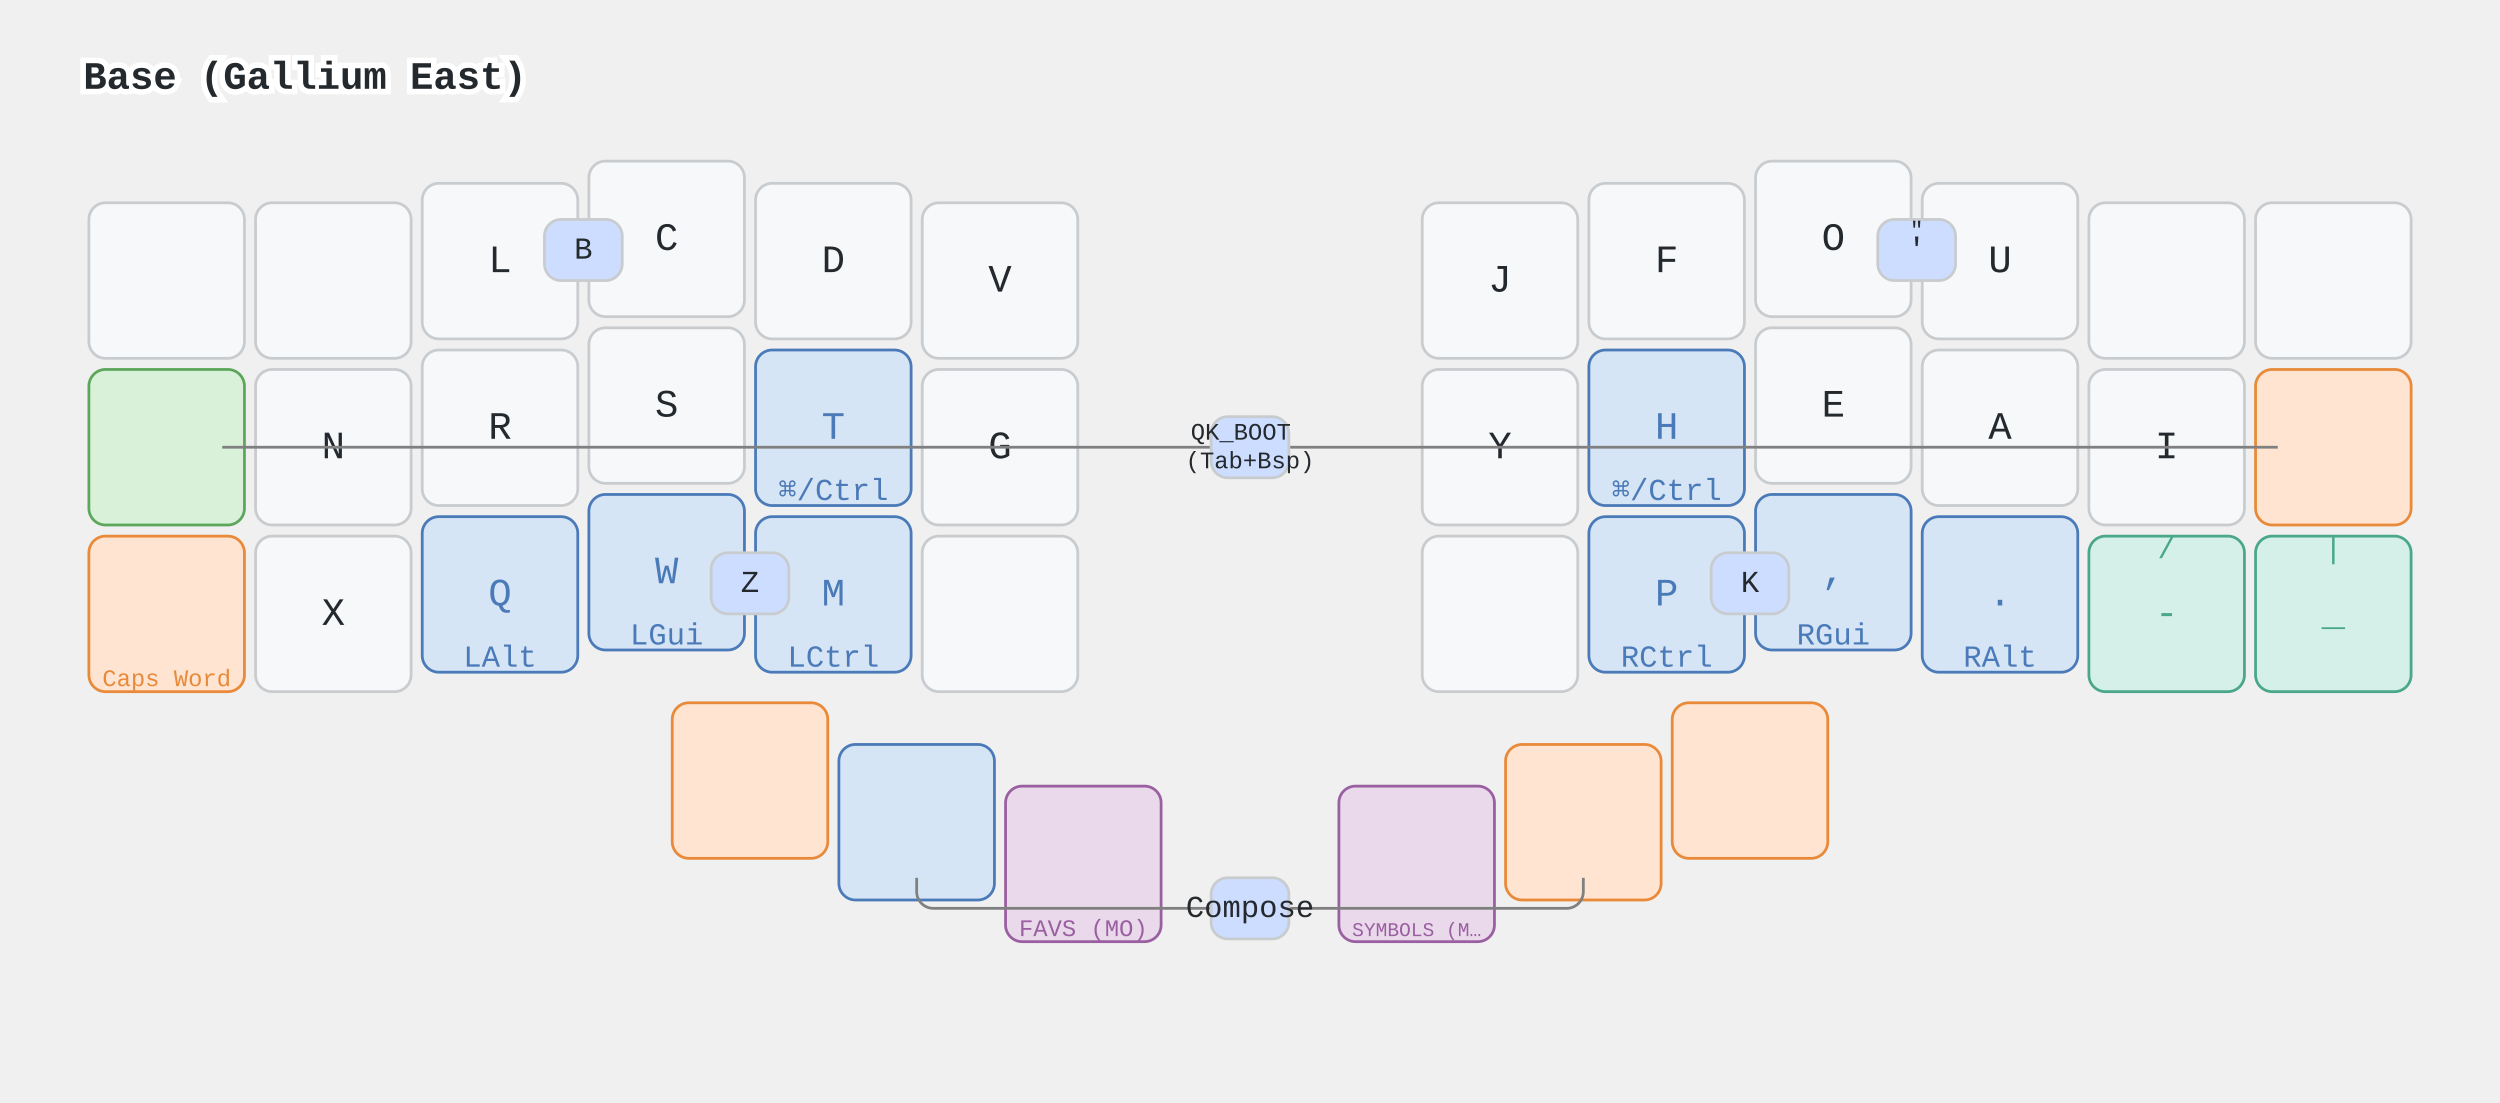
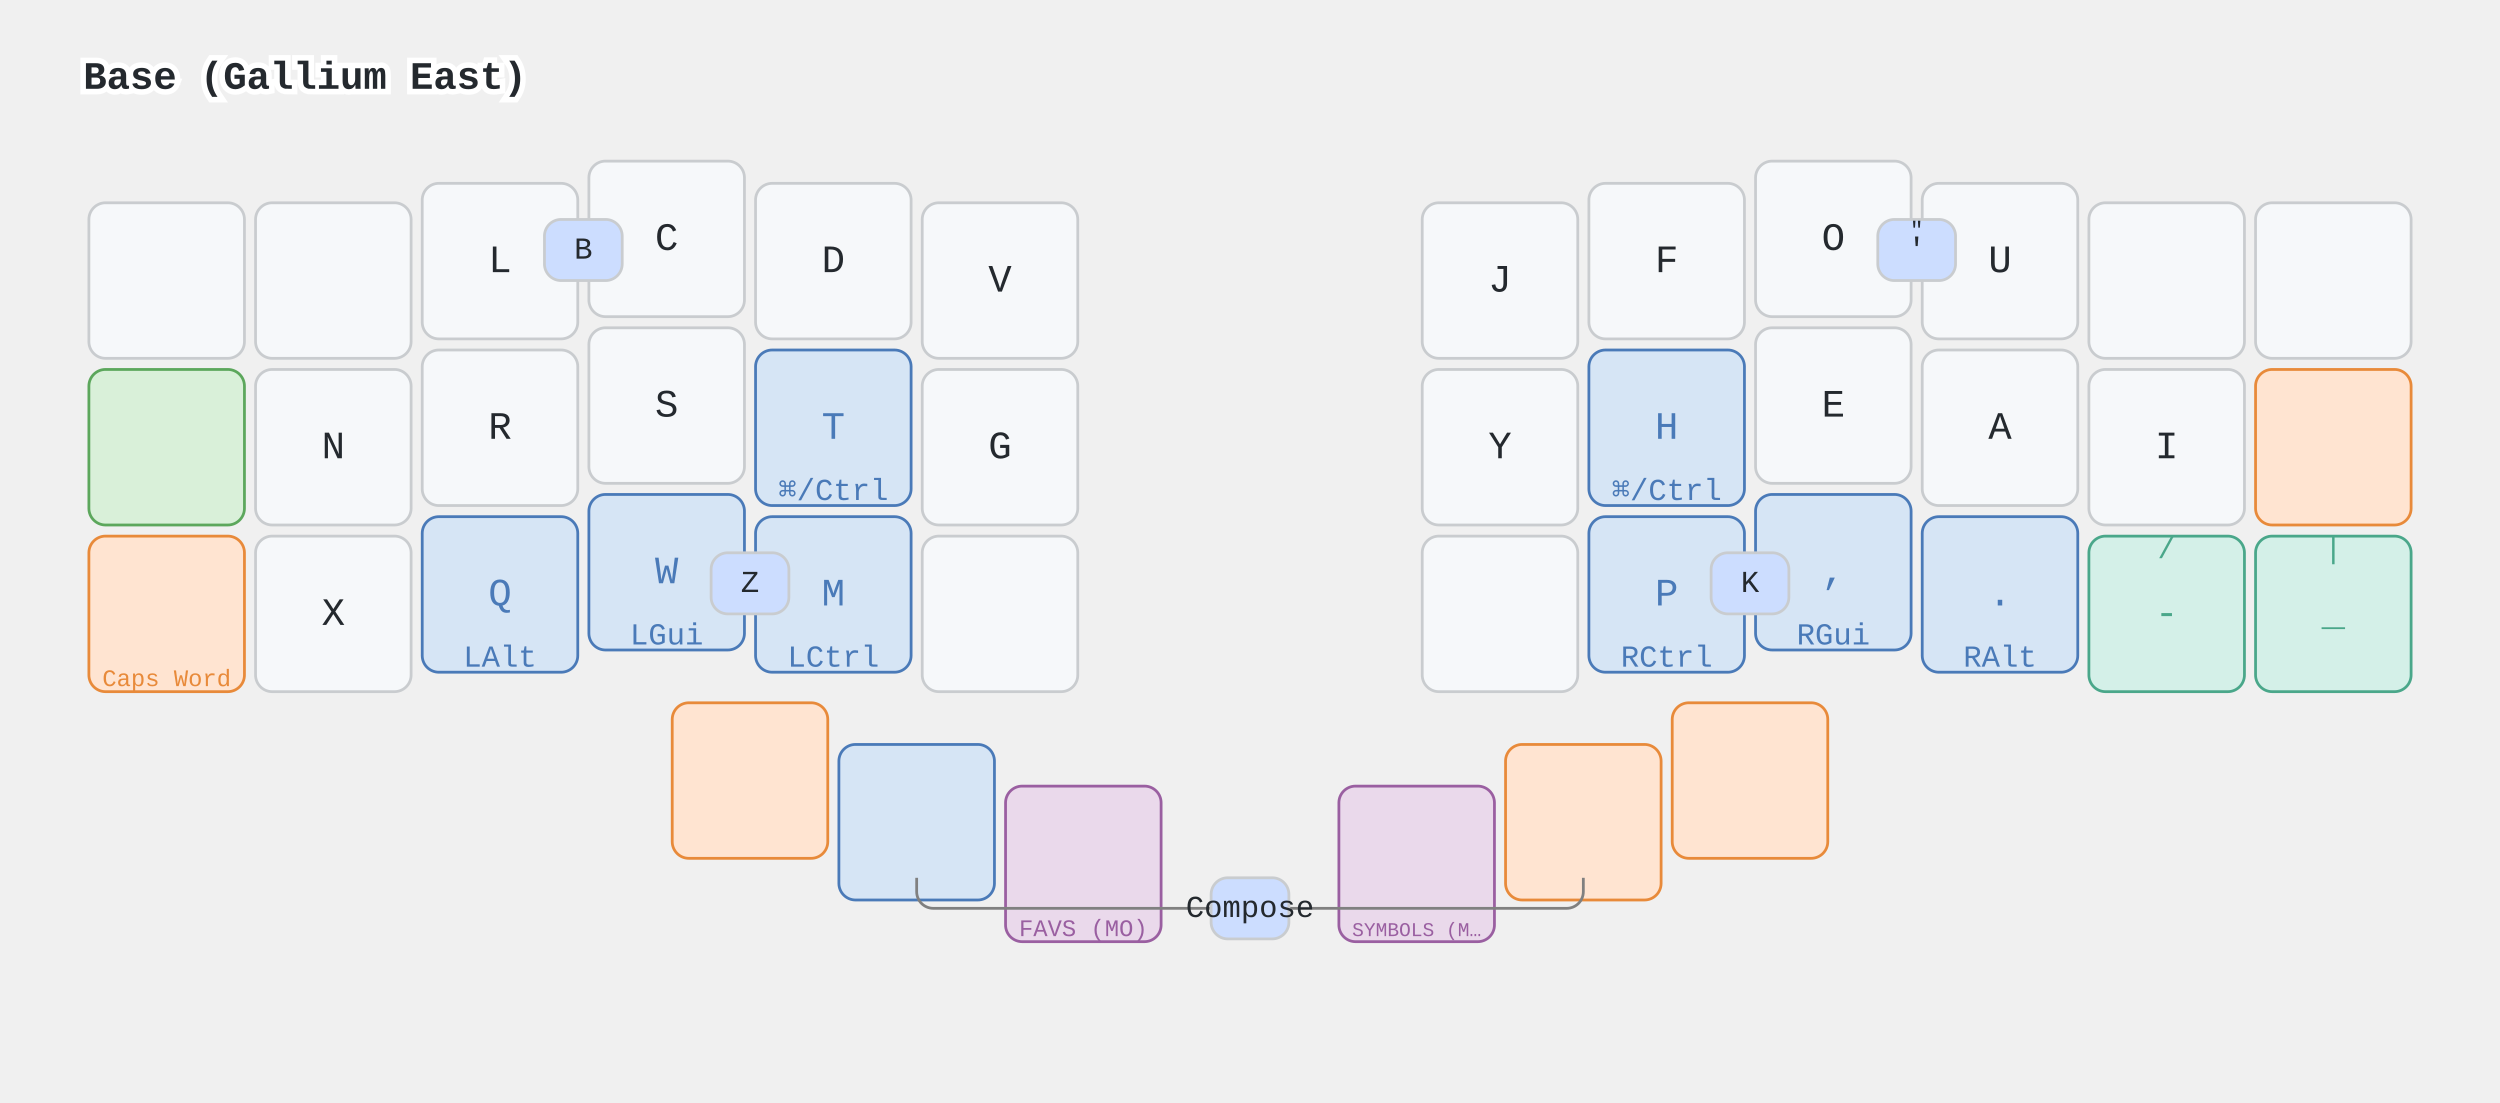
<svg xmlns="http://www.w3.org/2000/svg" xmlns:xlink="http://www.w3.org/1999/xlink" width="900" height="397" viewBox="0 0 900 397" class="keymap">
  <defs>/* start glyphs */
<svg id="mdi:apple-keyboard-shift">
      <svg id="mdi-apple-keyboard-shift" viewBox="0 0 24 24">
        <path d="M15,18V12H17.17L12,6.83L6.83,12H9V18H15M12,4L22,14H17V20H7V14H2L12,4Z" />
      </svg>
    </svg>
    <svg id="mdi:backspace-outline">
      <svg id="mdi-backspace-outline" viewBox="0 0 24 24">
        <path d="M19,15.59L17.59,17L14,13.41L10.41,17L9,15.59L12.59,12L9,8.41L10.41,7L14,10.59L17.59,7L19,8.41L15.41,12L19,15.59M22,3A2,2 0 0,1 24,5V19A2,2 0 0,1 22,21H7C6.31,21 5.77,20.64 5.41,20.11L0,12L5.41,3.88C5.77,3.35 6.31,3 7,3H22M22,5H7L2.28,12L7,19H22V5Z" />
      </svg>
    </svg>
    <svg id="mdi:format-letter-case-upper">
      <svg id="mdi-format-letter-case-upper" viewBox="0 0 24 24">
        <path d="M20.06,18C20,17.83 19.91,17.54 19.86,17.11C19.19,17.81 18.38,18.16 17.45,18.16C16.62,18.16 15.93,17.92 15.4,17.45C14.87,17 14.6,16.39 14.6,15.66C14.6,14.78 14.93,14.1 15.6,13.61C16.27,13.12 17.21,12.88 18.43,12.88H19.83V12.24C19.83,11.75 19.68,11.36 19.38,11.07C19.08,10.78 18.63,10.64 18.05,10.64C17.53,10.64 17.1,10.76 16.75,11C16.4,11.25 16.23,11.54 16.23,11.89H14.77C14.77,11.46 14.92,11.05 15.22,10.65C15.5,10.25 15.93,9.94 16.44,9.71C16.95,9.5 17.5,9.36 18.13,9.36C19.11,9.36 19.87,9.6 20.42,10.09C20.97,10.58 21.26,11.25 21.28,12.11V16C21.28,16.8 21.38,17.42 21.58,17.88V18H20.06M17.66,16.88C18.11,16.88 18.54,16.77 18.95,16.56C19.35,16.35 19.65,16.07 19.83,15.73V14.16H18.7C16.93,14.16 16.04,14.63 16.04,15.57C16.04,16 16.19,16.3 16.5,16.53C16.8,16.76 17.18,16.88 17.66,16.88M5.46,13.71H9.53L7.5,8.29L5.46,13.71M6.64,6H8.36L13.07,18H11.14L10.17,15.43H4.82L3.86,18H1.93L6.64,6M2,20H13V22H2V20Z" />
      </svg>
    </svg>
    <svg id="mdi:keyboard-esc">
      <svg id="mdi-keyboard-esc" viewBox="0 0 24 24">
        <path d="M1 7H7V9H3V11H7V13H3V15H7V17H1V7M11 7H15V9H11V11H13C14.11 11 15 11.9 15 13V15C15 16.11 14.11 17 13 17H9V15H13V13H11C9.9 13 9 12.11 9 11V9C9 7.9 9.9 7 11 7M19 7H21C22.11 7 23 7.9 23 9V10H21V9H19V15H21V14H23V15C23 16.11 22.11 17 21 17H19C17.9 17 17 16.11 17 15V9C17 7.9 17.9 7 19 7Z" />
      </svg>
    </svg>
    <svg id="mdi:keyboard-return">
      <svg id="mdi-keyboard-return" viewBox="0 0 24 24">
        <path d="M19,7V11H5.83L9.41,7.41L8,6L2,12L8,18L9.41,16.58L5.83,13H21V7H19Z" />
      </svg>
    </svg>
    <svg id="mdi:keyboard-space">
      <svg id="mdi-keyboard-space" viewBox="0 0 24 24">
        <path d="M3 15H5V19H19V15H21V19C21 20.1 20.1 21 19 21H5C3.9 21 3 20.1 3 19V15Z" />
      </svg>
    </svg>
    <svg id="mdi:keyboard-tab">
      <svg id="mdi-keyboard-tab" viewBox="0 0 24 24">
        <path d="M20,18H22V6H20M11.59,7.41L15.17,11H1V13H15.17L11.59,16.58L13,18L19,12L13,6L11.59,7.41Z" />
      </svg>
    </svg>
    <svg id="mdi:layers-outline">
      <svg id="mdi-layers-outline" viewBox="0 0 24 24">
        <path d="M12,18.54L19.37,12.8L21,14.07L12,21.07L3,14.07L4.62,12.81L12,18.54M12,16L3,9L12,2L21,9L12,16M12,4.53L6.26,9L12,13.47L17.74,9L12,4.53Z" />
      </svg>
    </svg>
  </defs>/* end glyphs */
<style>/* inherit to force styles through use tags */
svg path {
    fill: inherit;
}

/* font and background color specifications */
svg.keymap {
    font-family: SFMono-Regular,Consolas,Liberation Mono,Menlo,monospace;
    font-size: 14px;
    font-kerning: normal;
    text-rendering: optimizeLegibility;
    fill: #24292e;
}

/* default key styling */
rect.key {
    fill: #f6f8fa;
}

rect.key, rect.combo {
    stroke: #c9cccf;
    stroke-width: 1;
}

/* default key side styling, only used is draw_key_sides is set */
rect.side {
    filter: brightness(90%);
}

/* color accent for combo boxes */
rect.combo, rect.combo-separate {
    fill: #cdf;
}

/* color accent for held keys */
rect.held, rect.combo.held {
    fill: #fdd;
}

/* color accent for ghost (optional) keys */
rect.ghost, rect.combo.ghost {
    stroke-dasharray: 4, 4;
    stroke-width: 2;
}

text {
    text-anchor: middle;
    dominant-baseline: middle;
}

/* styling for layer labels */
text.label {
    font-weight: bold;
    text-anchor: start;
    stroke: white;
    stroke-width: 4;
    paint-order: stroke;
}

/* styling for optional footer */
text.footer {
    text-anchor: end;
    dominant-baseline: auto;
    stroke: white;
    stroke-width: 4;
    paint-order: stroke;
}

/* styling for combo tap, and key non-tap label text */
text.combo, text.hold, text.shifted, text.left, text.right, text.tl, text.tr, text.bl, text.br {
    font-size: 11px;
}

text.hold, text.bl, text.br {
    text-anchor: middle;
    dominant-baseline: auto;
}

text.shifted, text.tl, text.tr {
    text-anchor: middle;
    dominant-baseline: hanging;
}

text.left, text.tl, text.bl {
    text-anchor: start;
}

text.right, text.tr, text.br {
    text-anchor: end;
}

text.layer-activator {
    text-decoration: underline;
}

/* styling for hold/shifted label text in combo box */
text.combo.hold, text.combo.shifted, text.combo.left, text.combo.right {
    font-size: 8px;
}

/* lighter symbol for transparent keys */
text.trans {
    fill: #7b7e81;
}

/* styling for combo dendrons */
path.combo {
    stroke-width: 1;
    stroke: gray;
    fill: none;
}

/* Start Tabler Icons Cleanup */
/* cannot use height/width with glyphs */
.icon-tabler &gt; path {
    fill: inherit;
    stroke: inherit;
    stroke-width: 2;
}
/* hide tabler's default box */
.icon-tabler &gt; path[stroke="none"][fill="none"] {
    visibility: hidden;
}
/* End Tabler Icons Cleanup */

.key.modifier rect { fill: #d6e5f5; stroke: #4a7ab8; }
.key.modifier :not(rect) { fill: #4a7ab8; }
.key.nav rect { fill: #d9f0d9; stroke: #5ca75c; }
.key.nav :not(rect) { fill: #5ca75c; }
.key.editing rect { fill: #ffe4d1; stroke: #e88a3a; }
.key.editing :not(rect) { fill: #e88a3a; }
.key.layer rect { fill: #ead9eb; stroke: #9a5fa1; }
.key.layer :not(rect) { fill: #9a5fa1; }
.key.system rect { fill: #fff4d1; stroke: #e8b52a; }
.key.system :not(rect) { fill: #e8b52a; }
.key.symbol rect { fill: #d4f0e8; stroke: #4aa78a; }
.key.symbol :not(rect) { fill: #4aa78a; }
.key.accent rect { fill: #ffe0d6; stroke: #e86d4a; }
.key.accent :not(rect) { fill: #e86d4a; }
</style>
  <g transform="translate(30, 0)" class="layer-Base (Gallium East)">
    <text x="0" y="28" class="label" id="Base-Gallium-East">Base (Gallium East)</text>
    <g transform="translate(0, 56)">
      <g transform="translate(30, 45)" class="key keypos-0">
        <rect rx="6" ry="6" x="-28" y="-28" width="56" height="56" class="key" />
      </g>
      <g transform="translate(90, 45)" class="key keypos-1">
        <rect rx="6" ry="6" x="-28" y="-28" width="56" height="56" class="key" />
      </g>
      <g transform="translate(150, 38)" class="key keypos-2">
        <rect rx="6" ry="6" x="-28" y="-28" width="56" height="56" class="key" />
        <text x="0" y="0" class="key tap">L</text>
      </g>
      <g transform="translate(210, 30)" class="key keypos-3">
        <rect rx="6" ry="6" x="-28" y="-28" width="56" height="56" class="key" />
        <text x="0" y="0" class="key tap">C</text>
      </g>
      <g transform="translate(270, 38)" class="key keypos-4">
        <rect rx="6" ry="6" x="-28" y="-28" width="56" height="56" class="key" />
        <text x="0" y="0" class="key tap">D</text>
      </g>
      <g transform="translate(330, 45)" class="key keypos-5">
        <rect rx="6" ry="6" x="-28" y="-28" width="56" height="56" class="key" />
        <text x="0" y="0" class="key tap">V</text>
      </g>
      <g transform="translate(510, 45)" class="key keypos-6">
        <rect rx="6" ry="6" x="-28" y="-28" width="56" height="56" class="key" />
        <text x="0" y="0" class="key tap">J</text>
      </g>
      <g transform="translate(570, 38)" class="key keypos-7">
        <rect rx="6" ry="6" x="-28" y="-28" width="56" height="56" class="key" />
        <text x="0" y="0" class="key tap">F</text>
      </g>
      <g transform="translate(630, 30)" class="key keypos-8">
        <rect rx="6" ry="6" x="-28" y="-28" width="56" height="56" class="key" />
        <text x="0" y="0" class="key tap">O</text>
      </g>
      <g transform="translate(690, 38)" class="key keypos-9">
        <rect rx="6" ry="6" x="-28" y="-28" width="56" height="56" class="key" />
        <text x="0" y="0" class="key tap">U</text>
      </g>
      <g transform="translate(750, 45)" class="key keypos-10">
        <rect rx="6" ry="6" x="-28" y="-28" width="56" height="56" class="key" />
      </g>
      <g transform="translate(810, 45)" class="key keypos-11">
        <rect rx="6" ry="6" x="-28" y="-28" width="56" height="56" class="key" />
      </g>
      <g transform="translate(30, 105)" class="key nav keypos-12">
        <rect rx="6" ry="6" x="-28" y="-28" width="56" height="56" class="key nav" />
        <use href="#mdi:keyboard-tab" xlink:href="#mdi:keyboard-tab" x="-7" y="-7" height="14" width="14.0" class="key nav tap glyph mdi:keyboard-tab" />
      </g>
      <g transform="translate(90, 105)" class="key keypos-13">
        <rect rx="6" ry="6" x="-28" y="-28" width="56" height="56" class="key" />
        <text x="0" y="0" class="key tap">N</text>
      </g>
      <g transform="translate(150, 98)" class="key keypos-14">
        <rect rx="6" ry="6" x="-28" y="-28" width="56" height="56" class="key" />
        <text x="0" y="0" class="key tap">R</text>
      </g>
      <g transform="translate(210, 90)" class="key keypos-15">
        <rect rx="6" ry="6" x="-28" y="-28" width="56" height="56" class="key" />
        <text x="0" y="0" class="key tap">S</text>
      </g>
      <g transform="translate(270, 98)" class="key modifier keypos-16">
        <rect rx="6" ry="6" x="-28" y="-28" width="56" height="56" class="key modifier" />
        <text x="0" y="0" class="key modifier tap">T</text>
        <text x="0" y="26" class="key modifier hold">⌘/Ctrl</text>
      </g>
      <g transform="translate(330, 105)" class="key keypos-17">
        <rect rx="6" ry="6" x="-28" y="-28" width="56" height="56" class="key" />
        <text x="0" y="0" class="key tap">G</text>
      </g>
      <g transform="translate(510, 105)" class="key keypos-18">
        <rect rx="6" ry="6" x="-28" y="-28" width="56" height="56" class="key" />
        <text x="0" y="0" class="key tap">Y</text>
      </g>
      <g transform="translate(570, 98)" class="key modifier keypos-19">
        <rect rx="6" ry="6" x="-28" y="-28" width="56" height="56" class="key modifier" />
        <text x="0" y="0" class="key modifier tap">H</text>
        <text x="0" y="26" class="key modifier hold">⌘/Ctrl</text>
      </g>
      <g transform="translate(630, 90)" class="key keypos-20">
        <rect rx="6" ry="6" x="-28" y="-28" width="56" height="56" class="key" />
        <text x="0" y="0" class="key tap">E</text>
      </g>
      <g transform="translate(690, 98)" class="key keypos-21">
        <rect rx="6" ry="6" x="-28" y="-28" width="56" height="56" class="key" />
        <text x="0" y="0" class="key tap">A</text>
      </g>
      <g transform="translate(750, 105)" class="key keypos-22">
        <rect rx="6" ry="6" x="-28" y="-28" width="56" height="56" class="key" />
        <text x="0" y="0" class="key tap">I</text>
      </g>
      <g transform="translate(810, 105)" class="key editing keypos-23">
        <rect rx="6" ry="6" x="-28" y="-28" width="56" height="56" class="key editing" />
        <use href="#mdi:backspace-outline" xlink:href="#mdi:backspace-outline" x="-7" y="-7" height="14" width="14.0" class="key editing tap glyph mdi:backspace-outline" />
      </g>
      <g transform="translate(30, 165)" class="key editing keypos-24">
        <rect rx="6" ry="6" x="-28" y="-28" width="56" height="56" class="key editing" />
        <use href="#mdi:format-letter-case-upper" xlink:href="#mdi:format-letter-case-upper" x="-7" y="-7" height="14" width="14.0" class="key editing tap glyph mdi:format-letter-case-upper" />
        <text x="0" y="26" class="key editing hold">
          <tspan style="font-size: 78%">Caps Word</tspan>
        </text>
      </g>
      <g transform="translate(90, 165)" class="key keypos-25">
        <rect rx="6" ry="6" x="-28" y="-28" width="56" height="56" class="key" />
        <text x="0" y="0" class="key tap">X</text>
      </g>
      <g transform="translate(150, 158)" class="key modifier keypos-26">
        <rect rx="6" ry="6" x="-28" y="-28" width="56" height="56" class="key modifier" />
        <text x="0" y="0" class="key modifier tap">Q</text>
        <text x="0" y="26" class="key modifier hold">LAlt</text>
      </g>
      <g transform="translate(210, 150)" class="key modifier keypos-27">
        <rect rx="6" ry="6" x="-28" y="-28" width="56" height="56" class="key modifier" />
        <text x="0" y="0" class="key modifier tap">W</text>
        <text x="0" y="26" class="key modifier hold">LGui</text>
      </g>
      <g transform="translate(270, 158)" class="key modifier keypos-28">
        <rect rx="6" ry="6" x="-28" y="-28" width="56" height="56" class="key modifier" />
        <text x="0" y="0" class="key modifier tap">M</text>
        <text x="0" y="26" class="key modifier hold">LCtrl</text>
      </g>
      <g transform="translate(330, 165)" class="key keypos-29">
        <rect rx="6" ry="6" x="-28" y="-28" width="56" height="56" class="key" />
      </g>
      <g transform="translate(510, 165)" class="key keypos-30">
        <rect rx="6" ry="6" x="-28" y="-28" width="56" height="56" class="key" />
      </g>
      <g transform="translate(570, 158)" class="key modifier keypos-31">
        <rect rx="6" ry="6" x="-28" y="-28" width="56" height="56" class="key modifier" />
        <text x="0" y="0" class="key modifier tap">P</text>
        <text x="0" y="26" class="key modifier hold">RCtrl</text>
      </g>
      <g transform="translate(630, 150)" class="key modifier keypos-32">
        <rect rx="6" ry="6" x="-28" y="-28" width="56" height="56" class="key modifier" />
        <text x="0" y="0" class="key modifier tap">,</text>
        <text x="0" y="26" class="key modifier hold">RGui</text>
      </g>
      <g transform="translate(690, 158)" class="key modifier keypos-33">
        <rect rx="6" ry="6" x="-28" y="-28" width="56" height="56" class="key modifier" />
        <text x="0" y="0" class="key modifier tap">.</text>
        <text x="0" y="26" class="key modifier hold">RAlt</text>
      </g>
      <g transform="translate(750, 165)" class="key symbol keypos-34">
        <rect rx="6" ry="6" x="-28" y="-28" width="56" height="56" class="key symbol" />
        <text x="0" y="0" class="key symbol tap">-</text>
        <text x="0" y="-26" class="key symbol shifted">/</text>
      </g>
      <g transform="translate(810, 165)" class="key symbol keypos-35">
        <rect rx="6" ry="6" x="-28" y="-28" width="56" height="56" class="key symbol" />
        <text x="0" y="0" class="key symbol tap">_</text>
        <text x="0" y="-26" class="key symbol shifted">|</text>
      </g>
      <g transform="translate(240, 225)" class="key editing keypos-36">
        <rect rx="6" ry="6" x="-28" y="-28" width="56" height="56" class="key editing" />
        <use href="#mdi:keyboard-esc" xlink:href="#mdi:keyboard-esc" x="-7" y="-7" height="14" width="14.0" class="key editing tap glyph mdi:keyboard-esc" />
      </g>
      <g transform="translate(300, 240)" class="key modifier keypos-37">
        <rect rx="6" ry="6" x="-28" y="-28" width="56" height="56" class="key modifier" />
        <use href="#mdi:apple-keyboard-shift" xlink:href="#mdi:apple-keyboard-shift" x="-7" y="-7" height="14" width="14.0" class="key modifier tap glyph mdi:apple-keyboard-shift" />
      </g>
      <g transform="translate(360, 255)" class="key layer keypos-38">
        <rect rx="6" ry="6" x="-28" y="-28" width="56" height="56" class="key layer" />
        <use href="#mdi:layers-outline" xlink:href="#mdi:layers-outline" x="-7" y="-7" height="14" width="14.0" class="key layer tap glyph mdi:layers-outline" />
        <text x="0" y="26" class="key layer hold">
          <tspan style="font-size: 78%">FAVS (MO)</tspan>
        </text>
      </g>
      <g transform="translate(480, 255)" class="key layer keypos-39">
        <rect rx="6" ry="6" x="-28" y="-28" width="56" height="56" class="key layer" />
        <use href="#mdi:layers-outline" xlink:href="#mdi:layers-outline" x="-7" y="-7" height="14" width="14.0" class="key layer tap glyph mdi:layers-outline" />
        <text x="0" y="26" class="key layer hold">
          <tspan style="font-size: 64%">SYMBOLS (M…</tspan>
        </text>
      </g>
      <g transform="translate(540, 240)" class="key editing keypos-40">
        <rect rx="6" ry="6" x="-28" y="-28" width="56" height="56" class="key editing" />
        <use href="#mdi:keyboard-space" xlink:href="#mdi:keyboard-space" x="-7" y="-7" height="14" width="14.0" class="key editing tap glyph mdi:keyboard-space" />
      </g>
      <g transform="translate(600, 225)" class="key editing keypos-41">
        <rect rx="6" ry="6" x="-28" y="-28" width="56" height="56" class="key editing" />
        <use href="#mdi:keyboard-return" xlink:href="#mdi:keyboard-return" x="-7" y="-7" height="14" width="14.0" class="key editing tap glyph mdi:keyboard-return" />
      </g>
      <g class="combo combopos-0">
        <rect rx="6" ry="6" x="166" y="23" width="28" height="22" class="combo" />
        <text x="180" y="34" class="combo tap">B</text>
      </g>
      <g class="combo symbol combopos-1">
        <rect rx="6" ry="6" x="646" y="23" width="28" height="22" class="combo symbol" />
        <text x="660" y="34" class="combo symbol tap">'</text>
        <text x="660" y="25" class="combo symbol shifted">"</text>
      </g>
      <g class="combo combopos-2">
        <rect rx="6" ry="6" x="226" y="143" width="28" height="22" class="combo" />
        <text x="240" y="154" class="combo tap">Z</text>
      </g>
      <g class="combo combopos-3">
        <rect rx="6" ry="6" x="586" y="143" width="28" height="22" class="combo" />
        <text x="600" y="154" class="combo tap">K</text>
      </g>
      <g class="combo combopos-4">
-         <path d="M420,105 l-370,0" class="combo" />
-         <path d="M420,105 l370,0" class="combo" />
-         <rect rx="6" ry="6" x="406" y="94" width="28" height="22" class="combo" />
-         <text x="420" y="105" class="combo tap">
-           <tspan x="420" dy="-0.6em" style="font-size: 78%">QK_BOOT</tspan>
-           <tspan x="420" dy="1.2em" style="font-size: 78%">(Tab+Bsp)</tspan>
-         </text>
-       </g>
-       <g class="combo combopos-5">
        <path d="M420,271 h-114 a6.0,6.0 0 0 1 -6.0,-6.0 v-5" class="combo" />
        <path d="M420,271 h114 a6.0,6.0 0 0 0 6.0,-6.0 v-5" class="combo" />
        <rect rx="6" ry="6" x="406" y="260" width="28" height="22" class="combo" />
        <text x="420" y="271" class="combo tap">Compose</text>
      </g>
    </g>
  </g>
</svg>
